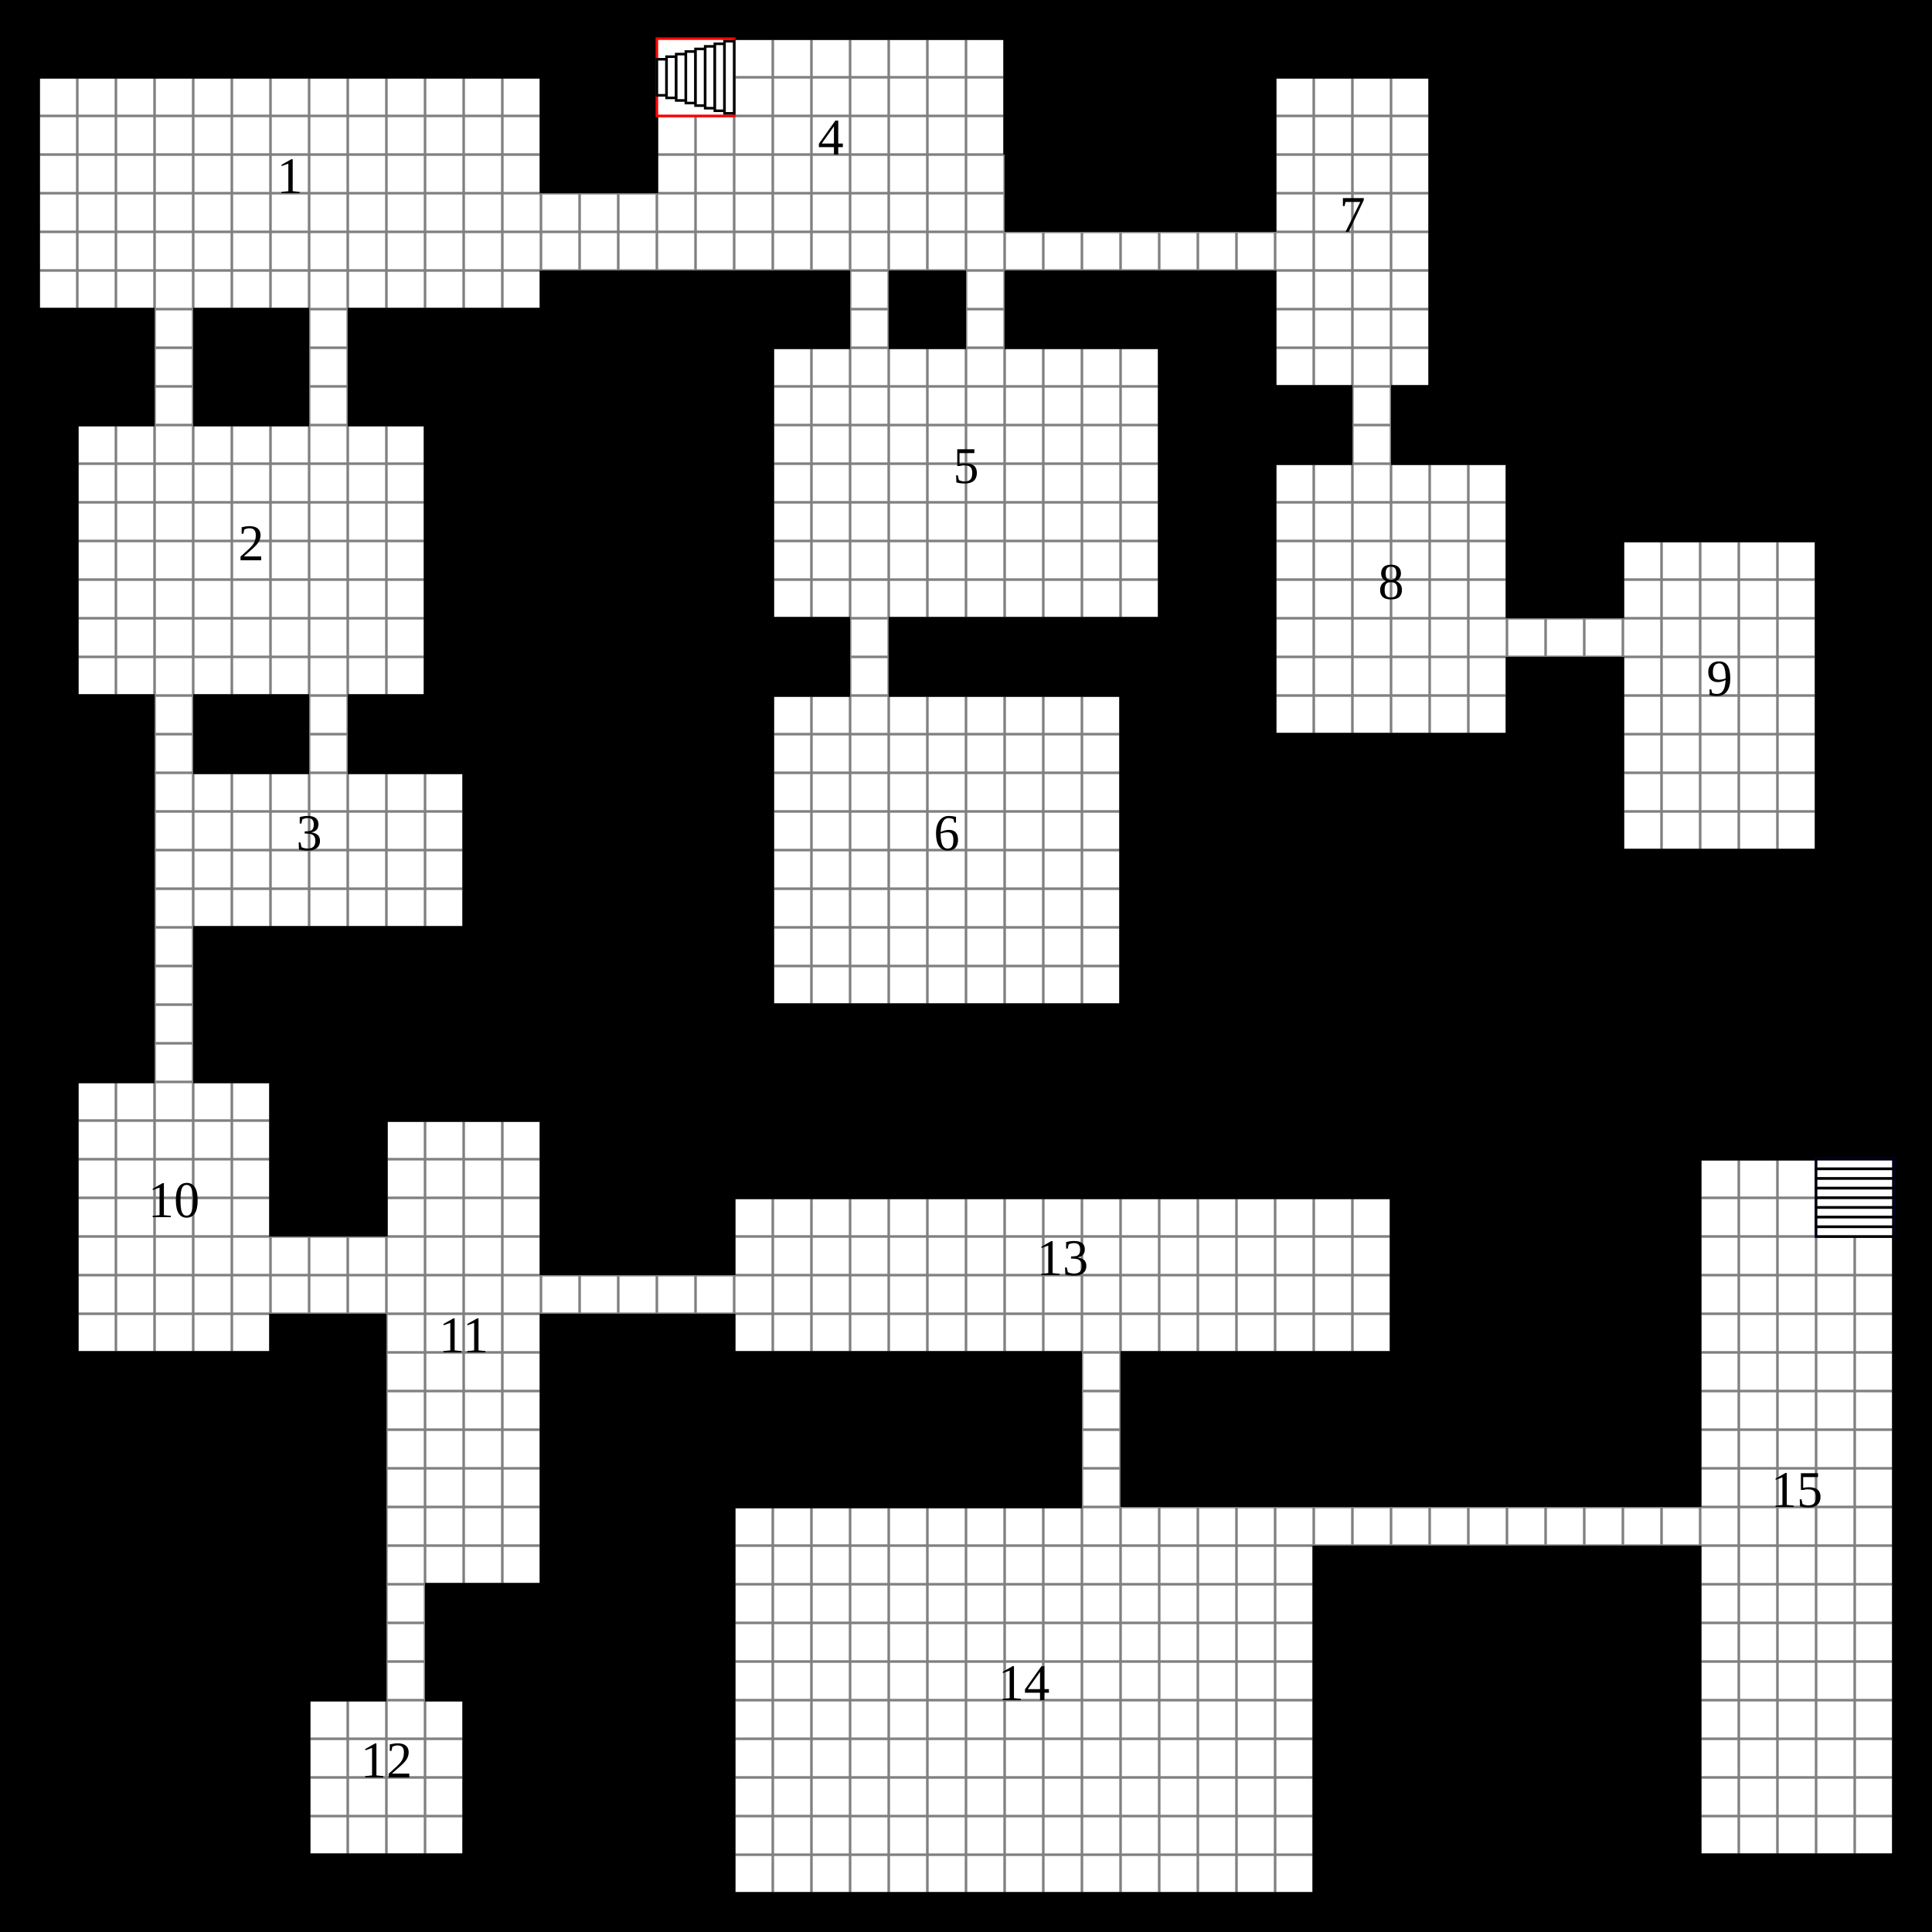
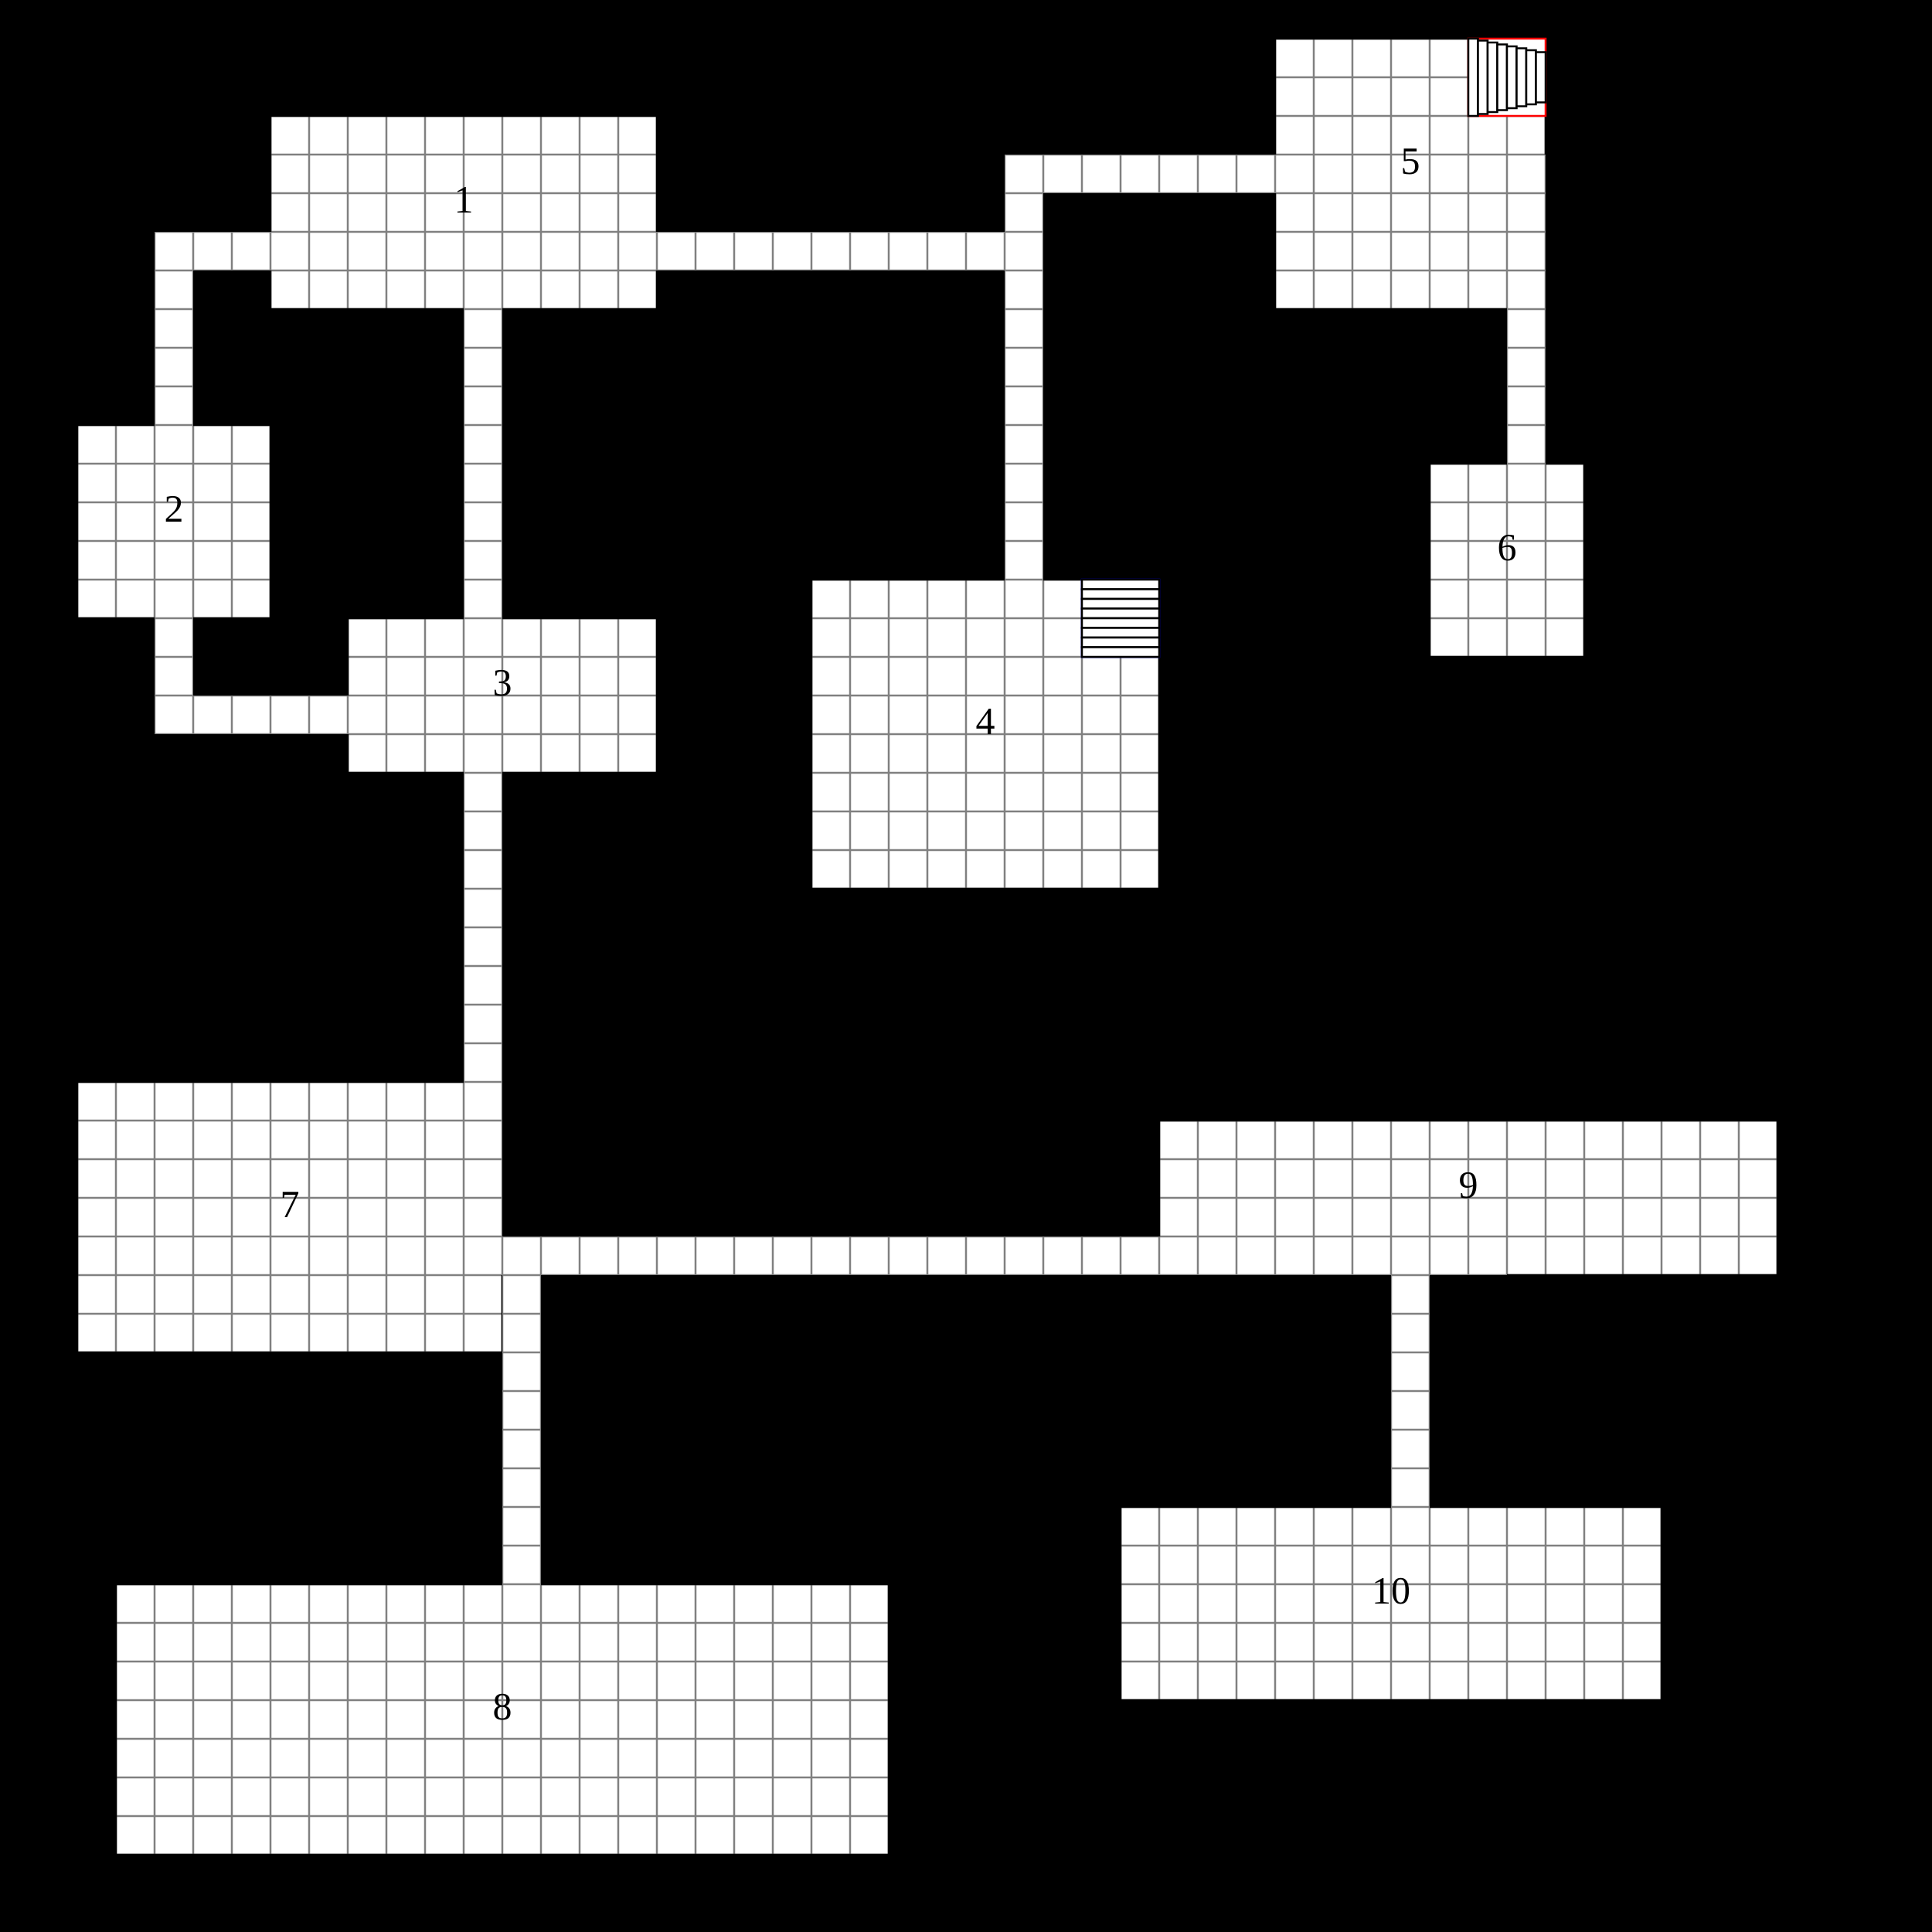
- <svg xmlns="http://www.w3.org/2000/svg" baseProfile="full" height="750px" version="1.1" width="750px">
+ <svg xmlns="http://www.w3.org/2000/svg" baseProfile="full" height="1000px" version="1.1" width="1000px">
  <defs>
-     <pattern height="15" id="id818" patternUnits="userSpaceOnUse" width="15">
-       <rect fill="white" height="15" stroke="gray" width="15" x="0" y="0" />
+     <pattern height="20" id="id132" patternUnits="userSpaceOnUse" width="20">
+       <rect fill="white" height="20" stroke="gray" width="20" x="0" y="0" />
    </pattern>
-     <pattern height="15" id="id819" patternUnits="userSpaceOnUse" width="15">
-       <rect fill="white" height="15" stroke="gray" width="15" x="0" y="0" />
+     <pattern height="20" id="id133" patternUnits="userSpaceOnUse" width="20">
+       <rect fill="white" height="20" stroke="gray" width="20" x="0" y="0" />
    </pattern>
-     <pattern height="15" id="id820" patternUnits="userSpaceOnUse" width="15">
-       <rect fill="white" height="15" stroke="gray" width="15" x="0" y="0" />
+     <pattern height="20" id="id134" patternUnits="userSpaceOnUse" width="20">
+       <rect fill="white" height="20" stroke="gray" width="20" x="0" y="0" />
    </pattern>
-     <pattern height="15" id="id821" patternUnits="userSpaceOnUse" width="15">
-       <rect fill="white" height="15" stroke="gray" width="15" x="0" y="0" />
+     <pattern height="20" id="id135" patternUnits="userSpaceOnUse" width="20">
+       <rect fill="white" height="20" stroke="gray" width="20" x="0" y="0" />
    </pattern>
-     <pattern height="15" id="id822" patternUnits="userSpaceOnUse" width="15">
-       <rect fill="white" height="15" stroke="gray" width="15" x="0" y="0" />
+     <pattern height="20" id="id136" patternUnits="userSpaceOnUse" width="20">
+       <rect fill="white" height="20" stroke="gray" width="20" x="0" y="0" />
    </pattern>
-     <pattern height="15" id="id823" patternUnits="userSpaceOnUse" width="15">
-       <rect fill="white" height="15" stroke="gray" width="15" x="0" y="0" />
+     <pattern height="20" id="id137" patternUnits="userSpaceOnUse" width="20">
+       <rect fill="white" height="20" stroke="gray" width="20" x="0" y="0" />
    </pattern>
-     <pattern height="15" id="id824" patternUnits="userSpaceOnUse" width="15">
-       <rect fill="white" height="15" stroke="gray" width="15" x="0" y="0" />
+     <pattern height="20" id="id138" patternUnits="userSpaceOnUse" width="20">
+       <rect fill="white" height="20" stroke="gray" width="20" x="0" y="0" />
    </pattern>
-     <pattern height="15" id="id825" patternUnits="userSpaceOnUse" width="15">
-       <rect fill="white" height="15" stroke="gray" width="15" x="0" y="0" />
+     <pattern height="20" id="id139" patternUnits="userSpaceOnUse" width="20">
+       <rect fill="white" height="20" stroke="gray" width="20" x="0" y="0" />
    </pattern>
-     <pattern height="15" id="id826" patternUnits="userSpaceOnUse" width="15">
-       <rect fill="white" height="15" stroke="gray" width="15" x="0" y="0" />
+     <pattern height="20" id="id140" patternUnits="userSpaceOnUse" width="20">
+       <rect fill="white" height="20" stroke="gray" width="20" x="0" y="0" />
    </pattern>
-     <pattern height="15" id="id827" patternUnits="userSpaceOnUse" width="15">
-       <rect fill="white" height="15" stroke="gray" width="15" x="0" y="0" />
+     <pattern height="20" id="id141" patternUnits="userSpaceOnUse" width="20">
+       <rect fill="white" height="20" stroke="gray" width="20" x="0" y="0" />
    </pattern>
-     <pattern height="15" id="id828" patternUnits="userSpaceOnUse" width="15">
-       <rect fill="white" height="15" stroke="gray" width="15" x="0" y="0" />
+     <pattern height="20" id="id142" patternUnits="userSpaceOnUse" width="20">
+       <rect fill="white" height="20" stroke="gray" width="20" x="0" y="0" />
    </pattern>
-     <pattern height="15" id="id829" patternUnits="userSpaceOnUse" width="15">
-       <rect fill="white" height="15" stroke="gray" width="15" x="0" y="0" />
+     <pattern height="20" id="id143" patternUnits="userSpaceOnUse" width="20">
+       <rect fill="white" height="20" stroke="gray" width="20" x="0" y="0" />
    </pattern>
-     <pattern height="15" id="id830" patternUnits="userSpaceOnUse" width="15">
-       <rect fill="white" height="15" stroke="gray" width="15" x="0" y="0" />
+     <pattern height="20" id="id144" patternUnits="userSpaceOnUse" width="20">
+       <rect fill="white" height="20" stroke="gray" width="20" x="0" y="0" />
    </pattern>
-     <pattern height="15" id="id831" patternUnits="userSpaceOnUse" width="15">
-       <rect fill="white" height="15" stroke="gray" width="15" x="0" y="0" />
+     <pattern height="20" id="id145" patternUnits="userSpaceOnUse" width="20">
+       <rect fill="white" height="20" stroke="gray" width="20" x="0" y="0" />
    </pattern>
-     <pattern height="15" id="id832" patternUnits="userSpaceOnUse" width="15">
-       <rect fill="white" height="15" stroke="gray" width="15" x="0" y="0" />
+     <pattern height="20" id="id146" patternUnits="userSpaceOnUse" width="20">
+       <rect fill="white" height="20" stroke="gray" width="20" x="0" y="0" />
    </pattern>
-     <pattern height="15" id="id833" patternUnits="userSpaceOnUse" width="15">
-       <rect fill="white" height="15" stroke="gray" width="15" x="0" y="0" />
+     <pattern height="20" id="id147" patternUnits="userSpaceOnUse" width="20">
+       <rect fill="white" height="20" stroke="gray" width="20" x="0" y="0" />
    </pattern>
-     <pattern height="15" id="id834" patternUnits="userSpaceOnUse" width="15">
-       <rect fill="white" height="15" stroke="gray" width="15" x="0" y="0" />
+     <pattern height="20" id="id148" patternUnits="userSpaceOnUse" width="20">
+       <rect fill="white" height="20" stroke="gray" width="20" x="0" y="0" />
    </pattern>
-     <pattern height="15" id="id835" patternUnits="userSpaceOnUse" width="15">
-       <rect fill="white" height="15" stroke="gray" width="15" x="0" y="0" />
+     <pattern height="20" id="id149" patternUnits="userSpaceOnUse" width="20">
+       <rect fill="white" height="20" stroke="gray" width="20" x="0" y="0" />
    </pattern>
-     <pattern height="15" id="id836" patternUnits="userSpaceOnUse" width="15">
-       <rect fill="white" height="15" stroke="gray" width="15" x="0" y="0" />
-     </pattern>
-     <pattern height="15" id="id837" patternUnits="userSpaceOnUse" width="15">
-       <rect fill="white" height="15" stroke="gray" width="15" x="0" y="0" />
-     </pattern>
-     <pattern height="15" id="id838" patternUnits="userSpaceOnUse" width="15">
-       <rect fill="white" height="15" stroke="gray" width="15" x="0" y="0" />
-     </pattern>
-     <pattern height="15" id="id839" patternUnits="userSpaceOnUse" width="15">
-       <rect fill="white" height="15" stroke="gray" width="15" x="0" y="0" />
-     </pattern>
-     <pattern height="15" id="id840" patternUnits="userSpaceOnUse" width="15">
-       <rect fill="white" height="15" stroke="gray" width="15" x="0" y="0" />
-     </pattern>
-     <pattern height="15" id="id841" patternUnits="userSpaceOnUse" width="15">
-       <rect fill="white" height="15" stroke="gray" width="15" x="0" y="0" />
-     </pattern>
-     <pattern height="15" id="id842" patternUnits="userSpaceOnUse" width="15">
-       <rect fill="white" height="15" stroke="gray" width="15" x="0" y="0" />
-     </pattern>
-     <pattern height="15" id="id843" patternUnits="userSpaceOnUse" width="15">
-       <rect fill="white" height="15" stroke="gray" width="15" x="0" y="0" />
-     </pattern>
-     <pattern height="15" id="id844" patternUnits="userSpaceOnUse" width="15">
-       <rect fill="white" height="15" stroke="gray" width="15" x="0" y="0" />
-     </pattern>
-     <pattern height="15" id="id845" patternUnits="userSpaceOnUse" width="15">
-       <rect fill="white" height="15" stroke="gray" width="15" x="0" y="0" />
-     </pattern>
-     <pattern height="15" id="id846" patternUnits="userSpaceOnUse" width="15">
-       <rect fill="white" height="15" stroke="gray" width="15" x="0" y="0" />
+     <pattern height="20" id="id150" patternUnits="userSpaceOnUse" width="20">
+       <rect fill="white" height="20" stroke="gray" width="20" x="0" y="0" />
    </pattern>
  </defs>
-   <rect fill="black" height="750" stroke="black" stroke-width="2" width="750" x="0" y="0" />
+   <rect fill="black" height="1000" stroke="black" stroke-width="2" width="1000" x="0" y="0" />
  <g>
-     <rect fill="url(#id818) none" height="90" stroke="black" stroke-width="1" width="195" x="15" y="30" />
+     <rect fill="url(#id132) none" height="100" stroke="black" stroke-width="1" width="200" x="140" y="60" />
  </g>
  <g>
-     <rect fill="url(#id819) none" height="105" stroke="black" stroke-width="1" width="135" x="30" y="165" />
+     <rect fill="url(#id133) none" height="100" stroke="black" stroke-width="1" width="100" x="40" y="220" />
  </g>
  <g>
-     <rect fill="url(#id820) none" height="60" stroke="black" stroke-width="1" width="120" x="60" y="300" />
+     <rect fill="url(#id134) none" height="80" stroke="black" stroke-width="1" width="160" x="180" y="320" />
  </g>
  <g>
-     <rect fill="url(#id821) none" height="90" stroke="black" stroke-width="1" width="135" x="255" y="15" />
+     <rect fill="url(#id135) none" height="160" stroke="black" stroke-width="1" width="180" x="420" y="300" />
  </g>
  <g>
-     <rect fill="url(#id822) none" height="105" stroke="black" stroke-width="1" width="150" x="300" y="135" />
+     <rect fill="url(#id136) none" height="140" stroke="black" stroke-width="1" width="140" x="660" y="20" />
  </g>
  <g>
-     <rect fill="url(#id823) none" height="120" stroke="black" stroke-width="1" width="135" x="300" y="270" />
+     <rect fill="url(#id137) none" height="100" stroke="black" stroke-width="1" width="80" x="740" y="240" />
  </g>
  <g>
-     <rect fill="url(#id824) none" height="120" stroke="black" stroke-width="1" width="60" x="495" y="30" />
+     <rect fill="url(#id138) none" height="140" stroke="black" stroke-width="1" width="220" x="40" y="560" />
  </g>
  <g>
-     <rect fill="url(#id825) none" height="105" stroke="black" stroke-width="1" width="90" x="495" y="180" />
+     <rect fill="url(#id139) none" height="140" stroke="black" stroke-width="1" width="400" x="60" y="820" />
  </g>
  <g>
-     <rect fill="url(#id826) none" height="120" stroke="black" stroke-width="1" width="75" x="630" y="210" />
+     <rect fill="url(#id140) none" height="80" stroke="black" stroke-width="1" width="320" x="600" y="580" />
  </g>
  <g>
-     <rect fill="url(#id827) none" height="105" stroke="black" stroke-width="1" width="75" x="30" y="420" />
+     <rect fill="url(#id141) none" height="100" stroke="black" stroke-width="1" width="280" x="580" y="780" />
  </g>
  <g>
-     <rect fill="url(#id828) none" height="180" stroke="black" stroke-width="1" width="60" x="150" y="435" />
+     <rect fill="url(#id142) none" height="20" width="100" x="160" y="640" />
  </g>
  <g>
-     <rect fill="url(#id829) none" height="60" stroke="black" stroke-width="1" width="60" x="120" y="660" />
+     <rect fill="url(#id142) none" height="520" width="20" x="240" y="120" />
  </g>
  <g>
-     <rect fill="url(#id830) none" height="60" stroke="black" stroke-width="1" width="255" x="285" y="465" />
+     <rect fill="url(#id143) none" height="20" width="280" x="240" y="120" />
  </g>
  <g>
-     <rect fill="url(#id831) none" height="150" stroke="black" stroke-width="1" width="225" x="285" y="585" />
+     <rect fill="url(#id143) none" height="260" width="20" x="520" y="120" />
  </g>
  <g>
-     <rect fill="url(#id832) none" height="270" stroke="black" stroke-width="1" width="75" x="660" y="450" />
+     <rect fill="url(#id144) none" height="20" width="160" x="80" y="120" />
  </g>
  <g>
-     <rect fill="url(#id833) none" height="15" width="60" x="60" y="75" />
+     <rect fill="url(#id144) none" height="160" width="20" x="80" y="120" />
  </g>
  <g>
-     <rect fill="url(#id833) none" height="405" width="15" x="60" y="75" />
+     <rect fill="url(#id145) none" height="20" width="200" x="80" y="360" />
  </g>
  <g>
-     <rect fill="url(#id834) none" height="15" width="420" x="120" y="90" />
+     <rect fill="url(#id145) none" height="80" width="20" x="80" y="280" />
  </g>
  <g>
-     <rect fill="url(#id834) none" height="15" width="15" x="120" y="75" />
+     <rect fill="url(#id146) none" height="20" width="200" x="520" y="80" />
  </g>
  <g>
-     <rect fill="url(#id835) none" height="15" width="225" x="120" y="75" />
+     <rect fill="url(#id146) none" height="300" width="20" x="520" y="80" />
  </g>
  <g>
-     <rect fill="url(#id835) none" height="15" width="15" x="330" y="60" />
+     <rect fill="url(#id147) none" height="20" width="60" x="720" y="80" />
  </g>
  <g>
-     <rect fill="url(#id836) none" height="255" width="15" x="120" y="75" />
+     <rect fill="url(#id147) none" height="200" width="20" x="780" y="80" />
  </g>
  <g>
-     <rect fill="url(#id837) none" height="15" width="45" x="90" y="210" />
+     <rect fill="url(#id148) none" height="20" width="620" x="160" y="640" />
  </g>
  <g>
-     <rect fill="url(#id837) none" height="135" width="15" x="120" y="75" />
+     <rect fill="url(#id148) none" height="20" width="20" x="760" y="620" />
  </g>
  <g>
-     <rect fill="url(#id838) none" height="15" width="45" x="330" y="330" />
+     <rect fill="url(#id149) none" height="20" width="100" x="160" y="640" />
  </g>
  <g>
-     <rect fill="url(#id838) none" height="270" width="15" x="330" y="60" />
+     <rect fill="url(#id149) none" height="240" width="20" x="260" y="640" />
  </g>
  <g>
-     <rect fill="url(#id839) none" height="15" width="45" x="330" y="60" />
+     <rect fill="url(#id150) none" height="20" width="40" x="720" y="620" />
  </g>
  <g>
-     <rect fill="url(#id839) none" height="120" width="15" x="375" y="60" />
+     <rect fill="url(#id150) none" height="220" width="20" x="720" y="620" />
  </g>
+   <rect fill="white" height="40" stroke="blue" width="40" x="560" y="300" />
+   <g transform="rotate(90,580.0,320.0)">
+     <rect fill="white" height="40" stroke="black" width="5.0" x="560.0" y="300" />
+     <rect fill="white" height="40" stroke="black" width="5.0" x="565.0" y="300" />
+     <rect fill="white" height="40" stroke="black" width="5.0" x="570.0" y="300" />
+     <rect fill="white" height="40" stroke="black" width="5.0" x="575.0" y="300" />
+     <rect fill="white" height="40" stroke="black" width="5.0" x="580.0" y="300" />
+     <rect fill="white" height="40" stroke="black" width="5.0" x="585.0" y="300" />
+     <rect fill="white" height="40" stroke="black" width="5.0" x="590.0" y="300" />
+     <rect fill="white" height="40" stroke="black" width="5.0" x="595.0" y="300" />
+   </g>
+   <rect fill="white" height="40" stroke="red" width="40" x="760" y="20" />
  <g>
-     <rect fill="url(#id840) none" height="15" width="30" x="525" y="240" />
+     <rect fill="white" height="40" stroke="black" width="5.0" x="760.0" y="20" />
+     <rect fill="white" height="38" stroke="black" width="5.0" x="765.0" y="21" />
+     <rect fill="white" height="36" stroke="black" width="5.0" x="770.0" y="22" />
+     <rect fill="white" height="34" stroke="black" width="5.0" x="775.0" y="23" />
+     <rect fill="white" height="32" stroke="black" width="5.0" x="780.0" y="24" />
+     <rect fill="white" height="30" stroke="black" width="5.0" x="785.0" y="25" />
+     <rect fill="white" height="28" stroke="black" width="5.0" x="790.0" y="26" />
+     <rect fill="white" height="26" stroke="black" width="5.0" x="795.0" y="27" />
  </g>
-   <g>
-     <rect fill="url(#id840) none" height="150" width="15" x="525" y="90" />
-   </g>
-   <g>
-     <rect fill="url(#id841) none" height="15" width="120" x="540" y="240" />
-   </g>
-   <g>
-     <rect fill="url(#id841) none" height="30" width="15" x="660" y="240" />
-   </g>
-   <g>
-     <rect fill="url(#id842) none" height="15" width="375" x="60" y="495" />
-   </g>
-   <g>
-     <rect fill="url(#id842) none" height="15" width="15" x="60" y="480" />
-   </g>
-   <g>
-     <rect fill="url(#id843) none" height="15" width="90" x="60" y="480" />
-   </g>
-   <g>
-     <rect fill="url(#id843) none" height="210" width="15" x="150" y="480" />
-   </g>
-   <g>
-     <rect fill="url(#id844) none" height="15" width="120" x="60" y="480" />
-   </g>
-   <g>
-     <rect fill="url(#id844) none" height="45" width="15" x="180" y="480" />
-   </g>
-   <g>
-     <rect fill="url(#id845) none" height="15" width="285" x="420" y="585" />
-   </g>
-   <g>
-     <rect fill="url(#id845) none" height="90" width="15" x="420" y="495" />
-   </g>
-   <g>
-     <rect fill="url(#id846) none" height="15" width="45" x="390" y="660" />
-   </g>
-   <g>
-     <rect fill="url(#id846) none" height="165" width="15" x="420" y="495" />
-   </g>
-   <rect fill="white" height="30" stroke="blue" width="30" x="705" y="450" />
-   <g transform="rotate(90,720.0,465.0)">
-     <rect fill="white" height="30" stroke="black" width="3.75" x="705.0" y="450" />
-     <rect fill="white" height="30" stroke="black" width="3.75" x="708.75" y="450" />
-     <rect fill="white" height="30" stroke="black" width="3.75" x="712.5" y="450" />
-     <rect fill="white" height="30" stroke="black" width="3.75" x="716.25" y="450" />
-     <rect fill="white" height="30" stroke="black" width="3.75" x="720.0" y="450" />
-     <rect fill="white" height="30" stroke="black" width="3.75" x="723.75" y="450" />
-     <rect fill="white" height="30" stroke="black" width="3.75" x="727.5" y="450" />
-     <rect fill="white" height="30" stroke="black" width="3.75" x="731.25" y="450" />
-   </g>
-   <rect fill="white" height="30" stroke="red" width="30" x="255" y="15" />
-   <g>
-     <rect fill="white" height="14" stroke="black" width="3.75" x="255.0" y="23" />
-     <rect fill="white" height="16" stroke="black" width="3.75" x="258.75" y="22" />
-     <rect fill="white" height="18" stroke="black" width="3.75" x="262.5" y="21" />
-     <rect fill="white" height="20" stroke="black" width="3.75" x="266.25" y="20" />
-     <rect fill="white" height="22" stroke="black" width="3.75" x="270.0" y="19" />
-     <rect fill="white" height="24" stroke="black" width="3.75" x="273.75" y="18" />
-     <rect fill="white" height="26" stroke="black" width="3.75" x="277.5" y="17" />
-     <rect fill="white" height="28" stroke="black" width="3.75" x="281.25" y="16" />
-   </g>
-   <text alignment-baseline="middle" fill="black" font-size="20" text-anchor="middle" x="112.5" y="75.0">1</text>
-   <text alignment-baseline="middle" fill="black" font-size="20" text-anchor="middle" x="97.5" y="217.5">2</text>
-   <text alignment-baseline="middle" fill="black" font-size="20" text-anchor="middle" x="120.0" y="330.0">3</text>
-   <text alignment-baseline="middle" fill="black" font-size="20" text-anchor="middle" x="322.5" y="60.0">4</text>
-   <text alignment-baseline="middle" fill="black" font-size="20" text-anchor="middle" x="375.0" y="187.5">5</text>
-   <text alignment-baseline="middle" fill="black" font-size="20" text-anchor="middle" x="367.5" y="330.0">6</text>
-   <text alignment-baseline="middle" fill="black" font-size="20" text-anchor="middle" x="525.0" y="90.0">7</text>
-   <text alignment-baseline="middle" fill="black" font-size="20" text-anchor="middle" x="540.0" y="232.5">8</text>
-   <text alignment-baseline="middle" fill="black" font-size="20" text-anchor="middle" x="667.5" y="270.0">9</text>
-   <text alignment-baseline="middle" fill="black" font-size="20" text-anchor="middle" x="67.5" y="472.5">10</text>
-   <text alignment-baseline="middle" fill="black" font-size="20" text-anchor="middle" x="180.0" y="525.0">11</text>
-   <text alignment-baseline="middle" fill="black" font-size="20" text-anchor="middle" x="150.0" y="690.0">12</text>
-   <text alignment-baseline="middle" fill="black" font-size="20" text-anchor="middle" x="412.5" y="495.0">13</text>
-   <text alignment-baseline="middle" fill="black" font-size="20" text-anchor="middle" x="397.5" y="660.0">14</text>
-   <text alignment-baseline="middle" fill="black" font-size="20" text-anchor="middle" x="697.5" y="585.0">15</text>
+   <text alignment-baseline="middle" fill="black" font-size="20" text-anchor="middle" x="240.0" y="110.0">1</text>
+   <text alignment-baseline="middle" fill="black" font-size="20" text-anchor="middle" x="90.0" y="270.0">2</text>
+   <text alignment-baseline="middle" fill="black" font-size="20" text-anchor="middle" x="260.0" y="360.0">3</text>
+   <text alignment-baseline="middle" fill="black" font-size="20" text-anchor="middle" x="510.0" y="380.0">4</text>
+   <text alignment-baseline="middle" fill="black" font-size="20" text-anchor="middle" x="730.0" y="90.0">5</text>
+   <text alignment-baseline="middle" fill="black" font-size="20" text-anchor="middle" x="780.0" y="290.0">6</text>
+   <text alignment-baseline="middle" fill="black" font-size="20" text-anchor="middle" x="150.0" y="630.0">7</text>
+   <text alignment-baseline="middle" fill="black" font-size="20" text-anchor="middle" x="260.0" y="890.0">8</text>
+   <text alignment-baseline="middle" fill="black" font-size="20" text-anchor="middle" x="760.0" y="620.0">9</text>
+   <text alignment-baseline="middle" fill="black" font-size="20" text-anchor="middle" x="720.0" y="830.0">10</text>
</svg>
